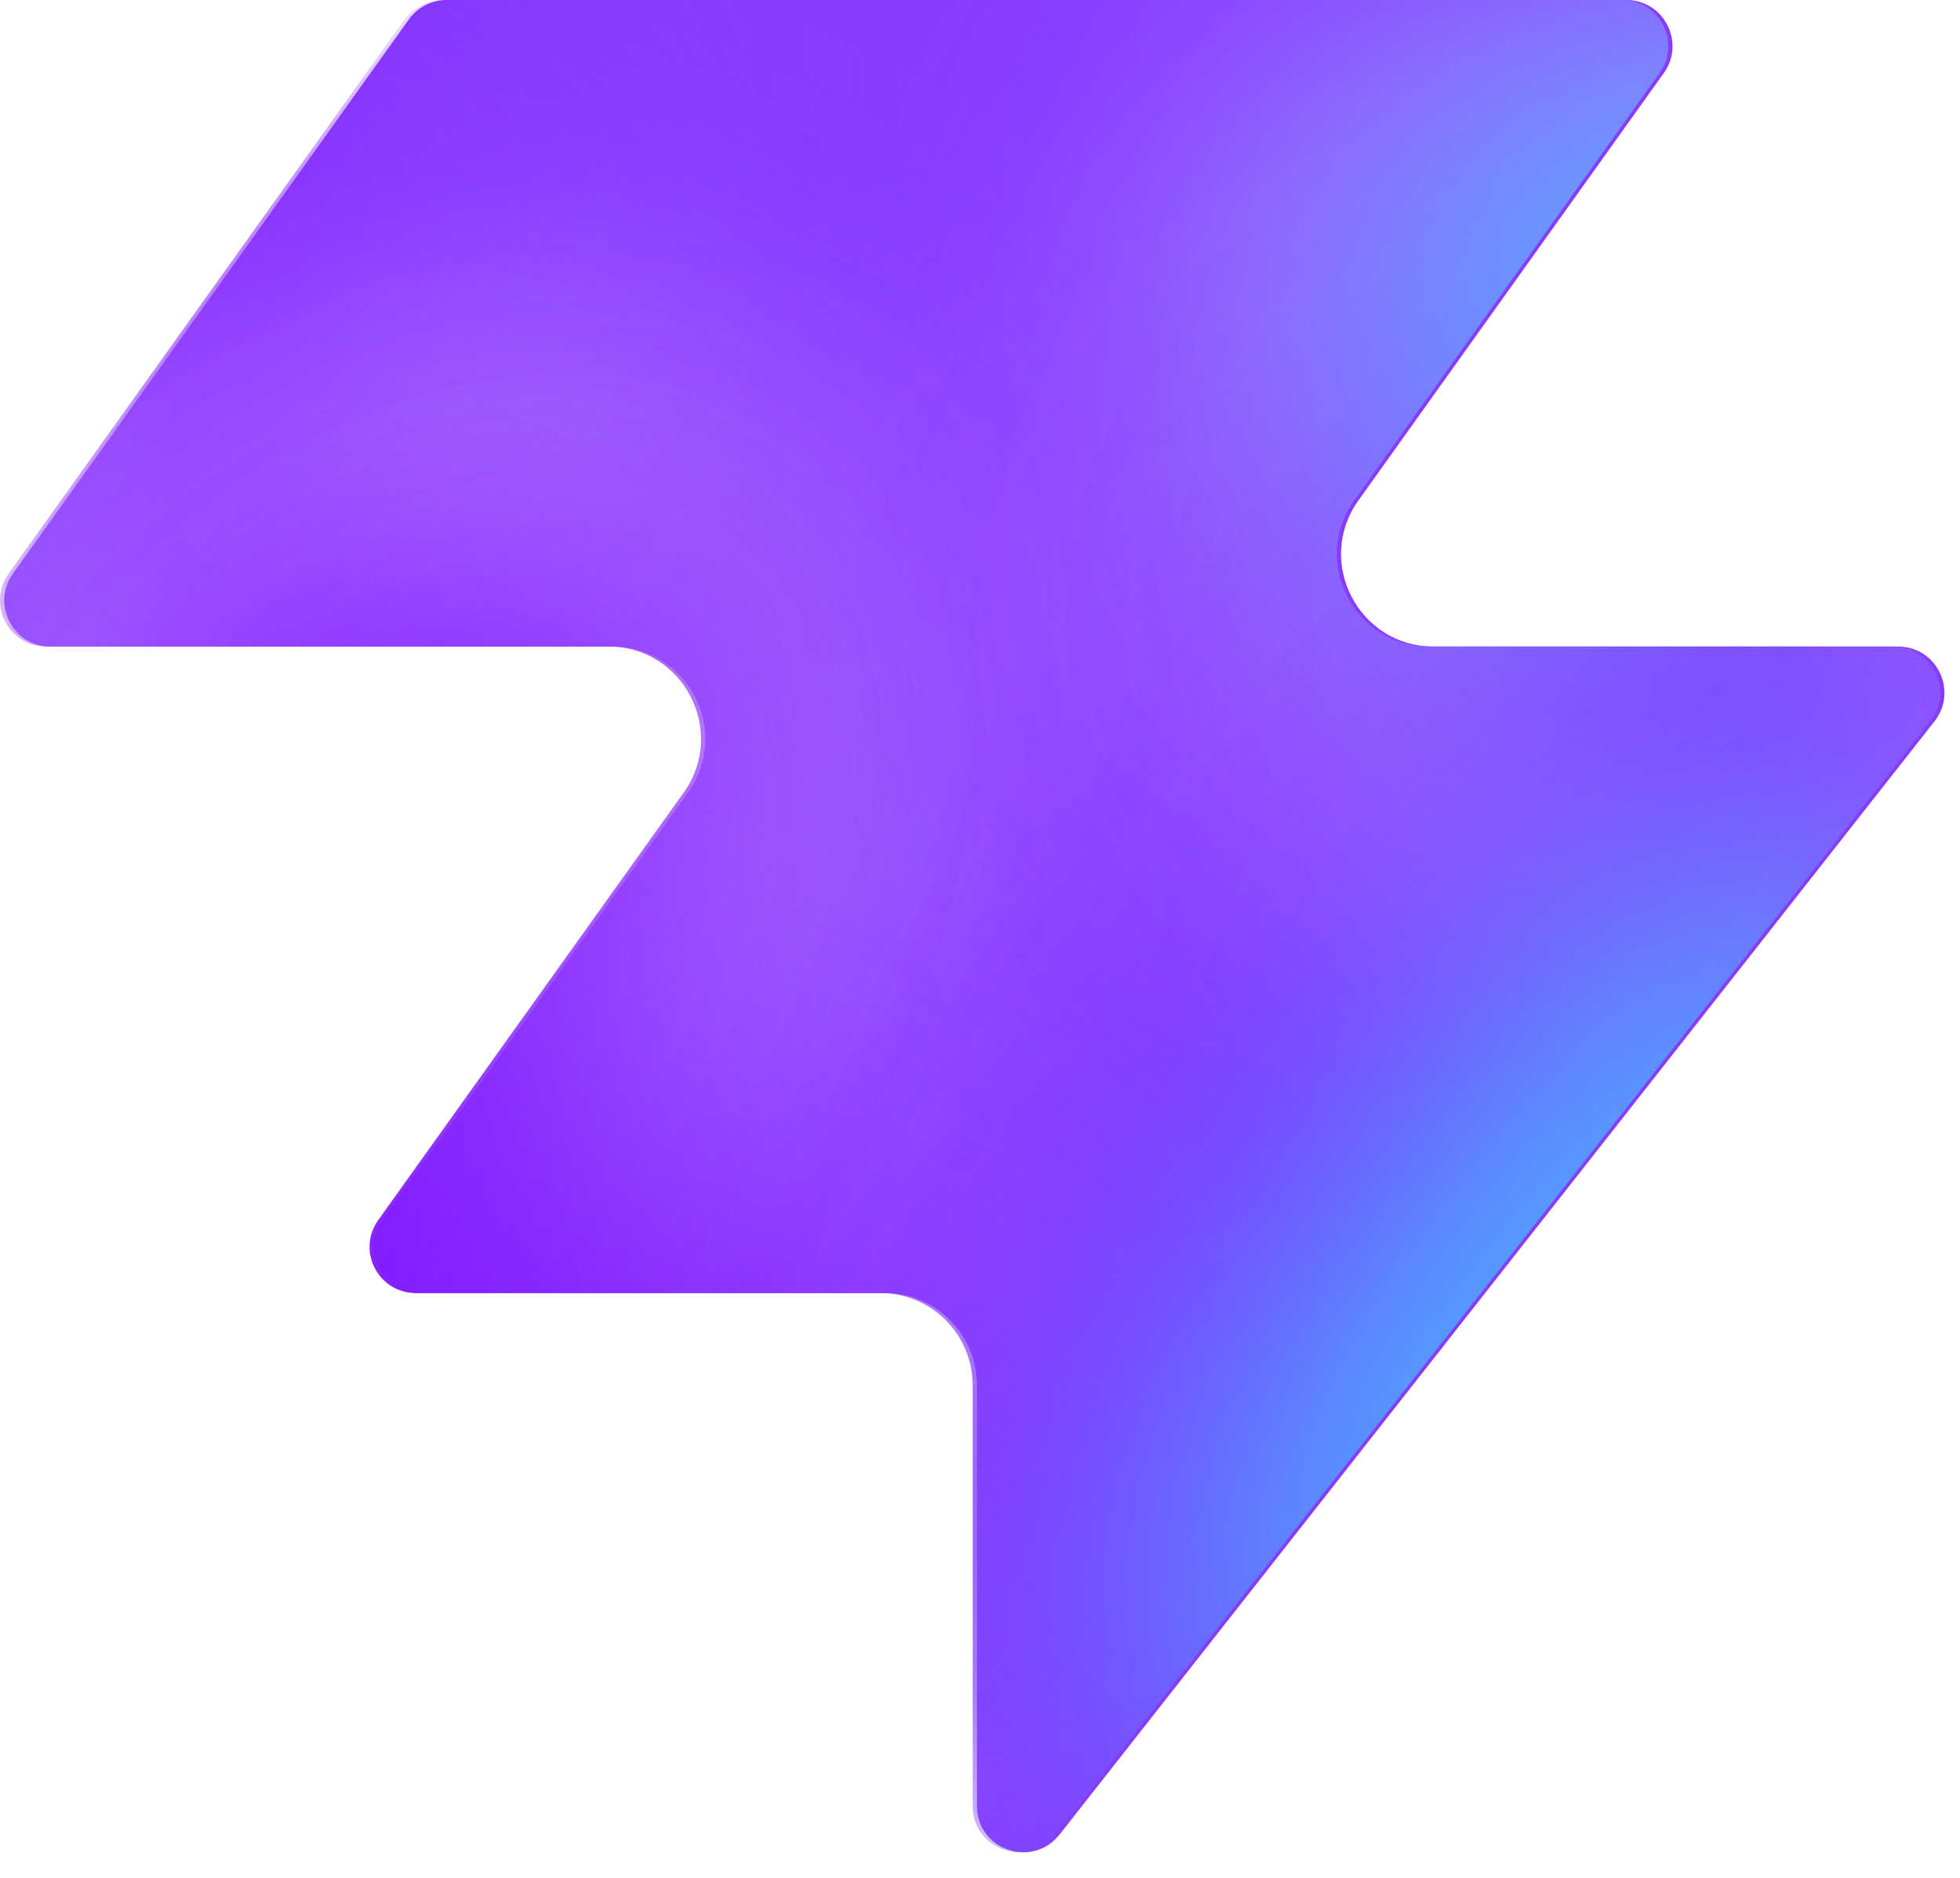
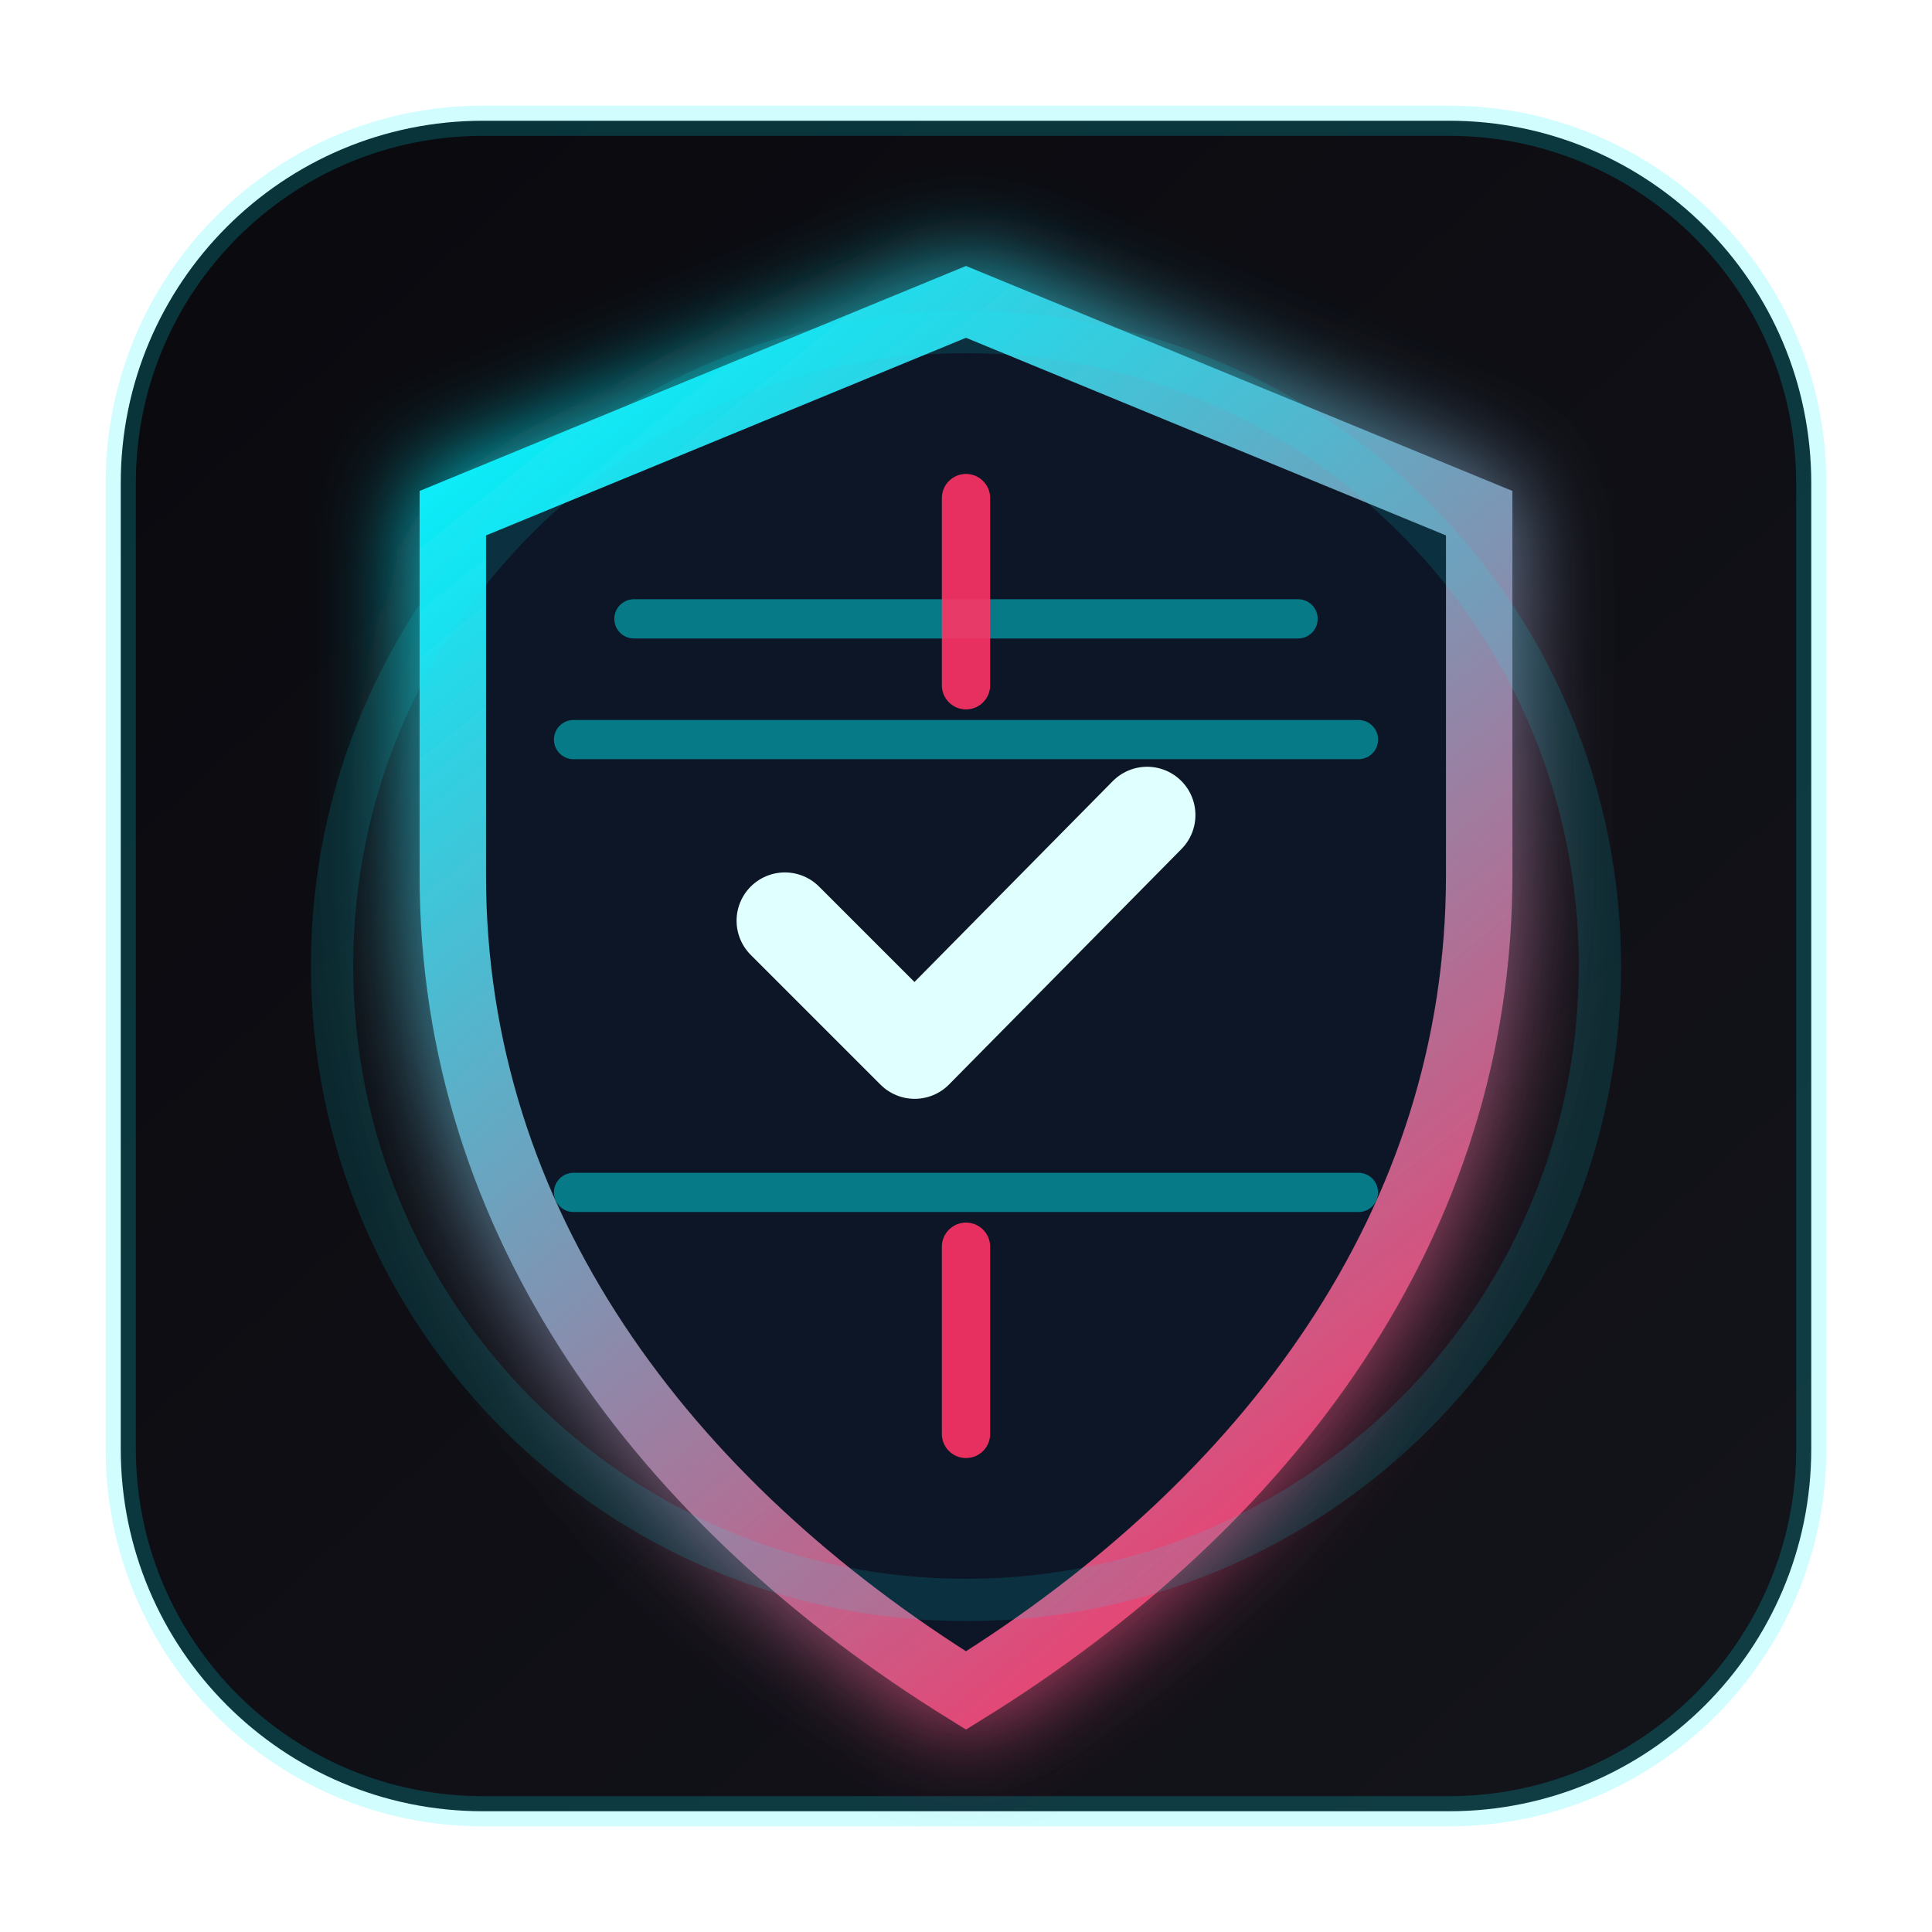
- <svg xmlns="http://www.w3.org/2000/svg" width="48" height="46" fill="none" viewBox="0 0 48 46">
-   <path fill="#863bff" d="M25.946 44.938c-.664.845-2.021.375-2.021-.698V33.937a2.26 2.26 0 0 0-2.262-2.262H10.287c-.92 0-1.456-1.04-.92-1.788l7.48-10.471c1.07-1.497 0-3.578-1.842-3.578H1.237c-.92 0-1.456-1.04-.92-1.788L10.013.474c.214-.297.556-.474.92-.474h28.894c.92 0 1.456 1.04.92 1.788l-7.48 10.471c-1.07 1.498 0 3.579 1.842 3.579h11.377c.943 0 1.473 1.088.89 1.83L25.947 44.94z" style="fill:#863bff;fill:color(display-p3 .525 .23 1);fill-opacity:1" />
-   <mask id="a" width="48" height="46" x="0" y="0" maskUnits="userSpaceOnUse" style="mask-type:alpha">
-     <path fill="#000" d="M25.842 44.938c-.664.844-2.021.375-2.021-.698V33.937a2.26 2.26 0 0 0-2.262-2.262H10.183c-.92 0-1.456-1.04-.92-1.788l7.48-10.471c1.07-1.498 0-3.579-1.842-3.579H1.133c-.92 0-1.456-1.04-.92-1.787L9.91.473c.214-.297.556-.474.92-.474h28.894c.92 0 1.456 1.04.92 1.788l-7.48 10.471c-1.07 1.498 0 3.578 1.842 3.578h11.377c.943 0 1.473 1.088.89 1.832L25.843 44.94z" style="fill:#000;fill-opacity:1" />
-   </mask>
-   <g mask="url(#a)">
-     <g filter="url(#b)">
-       <ellipse cx="5.508" cy="14.704" fill="#ede6ff" rx="5.508" ry="14.704" style="fill:#ede6ff;fill:color(display-p3 .927 .903 1);fill-opacity:1" transform="matrix(.00324 1 1 -.00324 -4.47 31.516)" />
-     </g>
-     <g filter="url(#c)">
-       <ellipse cx="10.399" cy="29.851" fill="#ede6ff" rx="10.399" ry="29.851" style="fill:#ede6ff;fill:color(display-p3 .927 .903 1);fill-opacity:1" transform="matrix(.00324 1 1 -.00324 -39.328 7.883)" />
-     </g>
-     <g filter="url(#d)">
-       <ellipse cx="5.508" cy="30.487" fill="#7e14ff" rx="5.508" ry="30.487" style="fill:#7e14ff;fill:color(display-p3 .492 .077 1);fill-opacity:1" transform="rotate(89.814 -25.913 -14.639)scale(1 -1)" />
-     </g>
-     <g filter="url(#e)">
-       <ellipse cx="5.508" cy="30.599" fill="#7e14ff" rx="5.508" ry="30.599" style="fill:#7e14ff;fill:color(display-p3 .492 .077 1);fill-opacity:1" transform="rotate(89.814 -32.644 -3.334)scale(1 -1)" />
-     </g>
-     <g filter="url(#f)">
-       <ellipse cx="5.508" cy="30.599" fill="#7e14ff" rx="5.508" ry="30.599" style="fill:#7e14ff;fill:color(display-p3 .492 .077 1);fill-opacity:1" transform="matrix(.00324 1 1 -.00324 -34.34 30.47)" />
-     </g>
-     <g filter="url(#g)">
-       <ellipse cx="14.072" cy="22.078" fill="#ede6ff" rx="14.072" ry="22.078" style="fill:#ede6ff;fill:color(display-p3 .927 .903 1);fill-opacity:1" transform="rotate(93.35 24.506 48.493)scale(-1 1)" />
-     </g>
-     <g filter="url(#h)">
-       <ellipse cx="3.47" cy="21.501" fill="#7e14ff" rx="3.47" ry="21.501" style="fill:#7e14ff;fill:color(display-p3 .492 .077 1);fill-opacity:1" transform="rotate(89.009 28.708 47.59)scale(-1 1)" />
-     </g>
-     <g filter="url(#i)">
-       <ellipse cx="3.47" cy="21.501" fill="#7e14ff" rx="3.47" ry="21.501" style="fill:#7e14ff;fill:color(display-p3 .492 .077 1);fill-opacity:1" transform="rotate(89.009 28.708 47.59)scale(-1 1)" />
-     </g>
-     <g filter="url(#j)">
-       <ellipse cx=".387" cy="8.972" fill="#7e14ff" rx="4.407" ry="29.108" style="fill:#7e14ff;fill:color(display-p3 .492 .077 1);fill-opacity:1" transform="rotate(39.51 .387 8.972)" />
-     </g>
-     <g filter="url(#k)">
-       <ellipse cx="47.523" cy="-6.092" fill="#7e14ff" rx="4.407" ry="29.108" style="fill:#7e14ff;fill:color(display-p3 .492 .077 1);fill-opacity:1" transform="rotate(37.892 47.523 -6.092)" />
-     </g>
-     <g filter="url(#l)">
-       <ellipse cx="41.412" cy="6.333" fill="#47bfff" rx="5.971" ry="9.665" style="fill:#47bfff;fill:color(display-p3 .28 .748 1);fill-opacity:1" transform="rotate(37.892 41.412 6.333)" />
-     </g>
-     <g filter="url(#m)">
-       <ellipse cx="-1.879" cy="38.332" fill="#7e14ff" rx="4.407" ry="29.108" style="fill:#7e14ff;fill:color(display-p3 .492 .077 1);fill-opacity:1" transform="rotate(37.892 -1.88 38.332)" />
-     </g>
-     <g filter="url(#n)">
-       <ellipse cx="-1.879" cy="38.332" fill="#7e14ff" rx="4.407" ry="29.108" style="fill:#7e14ff;fill:color(display-p3 .492 .077 1);fill-opacity:1" transform="rotate(37.892 -1.88 38.332)" />
-     </g>
-     <g filter="url(#o)">
-       <ellipse cx="35.651" cy="29.907" fill="#7e14ff" rx="4.407" ry="29.108" style="fill:#7e14ff;fill:color(display-p3 .492 .077 1);fill-opacity:1" transform="rotate(37.892 35.651 29.907)" />
-     </g>
-     <g filter="url(#p)">
-       <ellipse cx="38.418" cy="32.4" fill="#47bfff" rx="5.971" ry="15.297" style="fill:#47bfff;fill:color(display-p3 .28 .748 1);fill-opacity:1" transform="rotate(37.892 38.418 32.4)" />
-     </g>
-   </g>
+ <svg xmlns="http://www.w3.org/2000/svg" viewBox="0 0 64 64" fill="none">
  <defs>
-     <filter id="b" width="60.045" height="41.654" x="-19.77" y="16.149" color-interpolation-filters="sRGB" filterUnits="userSpaceOnUse">
-       <feFlood flood-opacity="0" result="BackgroundImageFix" />
-       <feBlend in="SourceGraphic" in2="BackgroundImageFix" result="shape" />
-       <feGaussianBlur result="effect1_foregroundBlur_2002_17158" stdDeviation="7.659" />
-     </filter>
-     <filter id="c" width="90.34" height="51.437" x="-54.613" y="-7.533" color-interpolation-filters="sRGB" filterUnits="userSpaceOnUse">
-       <feFlood flood-opacity="0" result="BackgroundImageFix" />
-       <feBlend in="SourceGraphic" in2="BackgroundImageFix" result="shape" />
-       <feGaussianBlur result="effect1_foregroundBlur_2002_17158" stdDeviation="7.659" />
-     </filter>
-     <filter id="d" width="79.355" height="29.4" x="-49.64" y="2.03" color-interpolation-filters="sRGB" filterUnits="userSpaceOnUse">
-       <feFlood flood-opacity="0" result="BackgroundImageFix" />
-       <feBlend in="SourceGraphic" in2="BackgroundImageFix" result="shape" />
-       <feGaussianBlur result="effect1_foregroundBlur_2002_17158" stdDeviation="4.596" />
-     </filter>
-     <filter id="e" width="79.579" height="29.4" x="-45.045" y="20.029" color-interpolation-filters="sRGB" filterUnits="userSpaceOnUse">
-       <feFlood flood-opacity="0" result="BackgroundImageFix" />
-       <feBlend in="SourceGraphic" in2="BackgroundImageFix" result="shape" />
-       <feGaussianBlur result="effect1_foregroundBlur_2002_17158" stdDeviation="4.596" />
-     </filter>
-     <filter id="f" width="79.579" height="29.4" x="-43.513" y="21.178" color-interpolation-filters="sRGB" filterUnits="userSpaceOnUse">
-       <feFlood flood-opacity="0" result="BackgroundImageFix" />
-       <feBlend in="SourceGraphic" in2="BackgroundImageFix" result="shape" />
-       <feGaussianBlur result="effect1_foregroundBlur_2002_17158" stdDeviation="4.596" />
-     </filter>
-     <filter id="g" width="74.749" height="58.852" x="15.756" y="-17.901" color-interpolation-filters="sRGB" filterUnits="userSpaceOnUse">
-       <feFlood flood-opacity="0" result="BackgroundImageFix" />
-       <feBlend in="SourceGraphic" in2="BackgroundImageFix" result="shape" />
-       <feGaussianBlur result="effect1_foregroundBlur_2002_17158" stdDeviation="7.659" />
-     </filter>
-     <filter id="h" width="61.377" height="25.362" x="23.548" y="2.284" color-interpolation-filters="sRGB" filterUnits="userSpaceOnUse">
-       <feFlood flood-opacity="0" result="BackgroundImageFix" />
-       <feBlend in="SourceGraphic" in2="BackgroundImageFix" result="shape" />
-       <feGaussianBlur result="effect1_foregroundBlur_2002_17158" stdDeviation="4.596" />
-     </filter>
-     <filter id="i" width="61.377" height="25.362" x="23.548" y="2.284" color-interpolation-filters="sRGB" filterUnits="userSpaceOnUse">
-       <feFlood flood-opacity="0" result="BackgroundImageFix" />
-       <feBlend in="SourceGraphic" in2="BackgroundImageFix" result="shape" />
-       <feGaussianBlur result="effect1_foregroundBlur_2002_17158" stdDeviation="4.596" />
-     </filter>
-     <filter id="j" width="56.045" height="63.649" x="-27.636" y="-22.853" color-interpolation-filters="sRGB" filterUnits="userSpaceOnUse">
-       <feFlood flood-opacity="0" result="BackgroundImageFix" />
-       <feBlend in="SourceGraphic" in2="BackgroundImageFix" result="shape" />
-       <feGaussianBlur result="effect1_foregroundBlur_2002_17158" stdDeviation="4.596" />
-     </filter>
-     <filter id="k" width="54.814" height="64.646" x="20.116" y="-38.415" color-interpolation-filters="sRGB" filterUnits="userSpaceOnUse">
-       <feFlood flood-opacity="0" result="BackgroundImageFix" />
-       <feBlend in="SourceGraphic" in2="BackgroundImageFix" result="shape" />
-       <feGaussianBlur result="effect1_foregroundBlur_2002_17158" stdDeviation="4.596" />
-     </filter>
-     <filter id="l" width="33.541" height="35.313" x="24.641" y="-11.323" color-interpolation-filters="sRGB" filterUnits="userSpaceOnUse">
-       <feFlood flood-opacity="0" result="BackgroundImageFix" />
-       <feBlend in="SourceGraphic" in2="BackgroundImageFix" result="shape" />
-       <feGaussianBlur result="effect1_foregroundBlur_2002_17158" stdDeviation="4.596" />
-     </filter>
-     <filter id="m" width="54.814" height="64.646" x="-29.286" y="6.009" color-interpolation-filters="sRGB" filterUnits="userSpaceOnUse">
-       <feFlood flood-opacity="0" result="BackgroundImageFix" />
-       <feBlend in="SourceGraphic" in2="BackgroundImageFix" result="shape" />
-       <feGaussianBlur result="effect1_foregroundBlur_2002_17158" stdDeviation="4.596" />
-     </filter>
-     <filter id="n" width="54.814" height="64.646" x="-29.286" y="6.009" color-interpolation-filters="sRGB" filterUnits="userSpaceOnUse">
-       <feFlood flood-opacity="0" result="BackgroundImageFix" />
-       <feBlend in="SourceGraphic" in2="BackgroundImageFix" result="shape" />
-       <feGaussianBlur result="effect1_foregroundBlur_2002_17158" stdDeviation="4.596" />
-     </filter>
-     <filter id="o" width="54.814" height="64.646" x="8.244" y="-2.416" color-interpolation-filters="sRGB" filterUnits="userSpaceOnUse">
-       <feFlood flood-opacity="0" result="BackgroundImageFix" />
-       <feBlend in="SourceGraphic" in2="BackgroundImageFix" result="shape" />
-       <feGaussianBlur result="effect1_foregroundBlur_2002_17158" stdDeviation="4.596" />
-     </filter>
-     <filter id="p" width="39.409" height="43.623" x="18.713" y="10.588" color-interpolation-filters="sRGB" filterUnits="userSpaceOnUse">
-       <feFlood flood-opacity="0" result="BackgroundImageFix" />
-       <feBlend in="SourceGraphic" in2="BackgroundImageFix" result="shape" />
-       <feGaussianBlur result="effect1_foregroundBlur_2002_17158" stdDeviation="4.596" />
+     <linearGradient id="bg" x1="10" y1="8" x2="54" y2="56" gradientUnits="userSpaceOnUse">
+       <stop stop-color="#0a0a0f" />
+       <stop offset="1" stop-color="#13131a" />
+     </linearGradient>
+     <linearGradient id="accent" x1="16" y1="12" x2="48" y2="52" gradientUnits="userSpaceOnUse">
+       <stop stop-color="#00f5ff" />
+       <stop offset="1" stop-color="#ff3366" />
+     </linearGradient>
+     <filter id="glow" x="-40%" y="-40%" width="180%" height="180%">
+       <feGaussianBlur stdDeviation="1.6" result="blur" />
+       <feMerge>
+         <feMergeNode in="blur" />
+         <feMergeNode in="SourceGraphic" />
+       </feMerge>
    </filter>
  </defs>
+   <rect x="4" y="4" width="56" height="56" rx="12" fill="url(#bg)" stroke="#00f5ff" stroke-opacity="0.18" />
+   <path d="M32 10L49 17v12c0 11.5-7 20.8-17 27-10-6.2-17-15.5-17-27V17l17-7Z" fill="#111827" stroke="url(#accent)" stroke-width="2.2" filter="url(#glow)" />
+   <path d="M26 30.5 30.3 34.8 38 27" stroke="#e0ffff" stroke-width="3.2" stroke-linecap="round" stroke-linejoin="round" />
+   <path d="M21 20.5h22M19 24.5h26M19 39.5h26" stroke="#00f5ff" stroke-opacity="0.45" stroke-width="1.3" stroke-linecap="round" />
+   <path d="M32 16.5v6.2M32 41.3v6.2" stroke="#ff3366" stroke-width="1.6" stroke-linecap="round" stroke-opacity="0.9" />
+   <circle cx="32" cy="32" r="21" stroke="#00f5ff" stroke-opacity="0.12" stroke-width="1.4" />
</svg>
